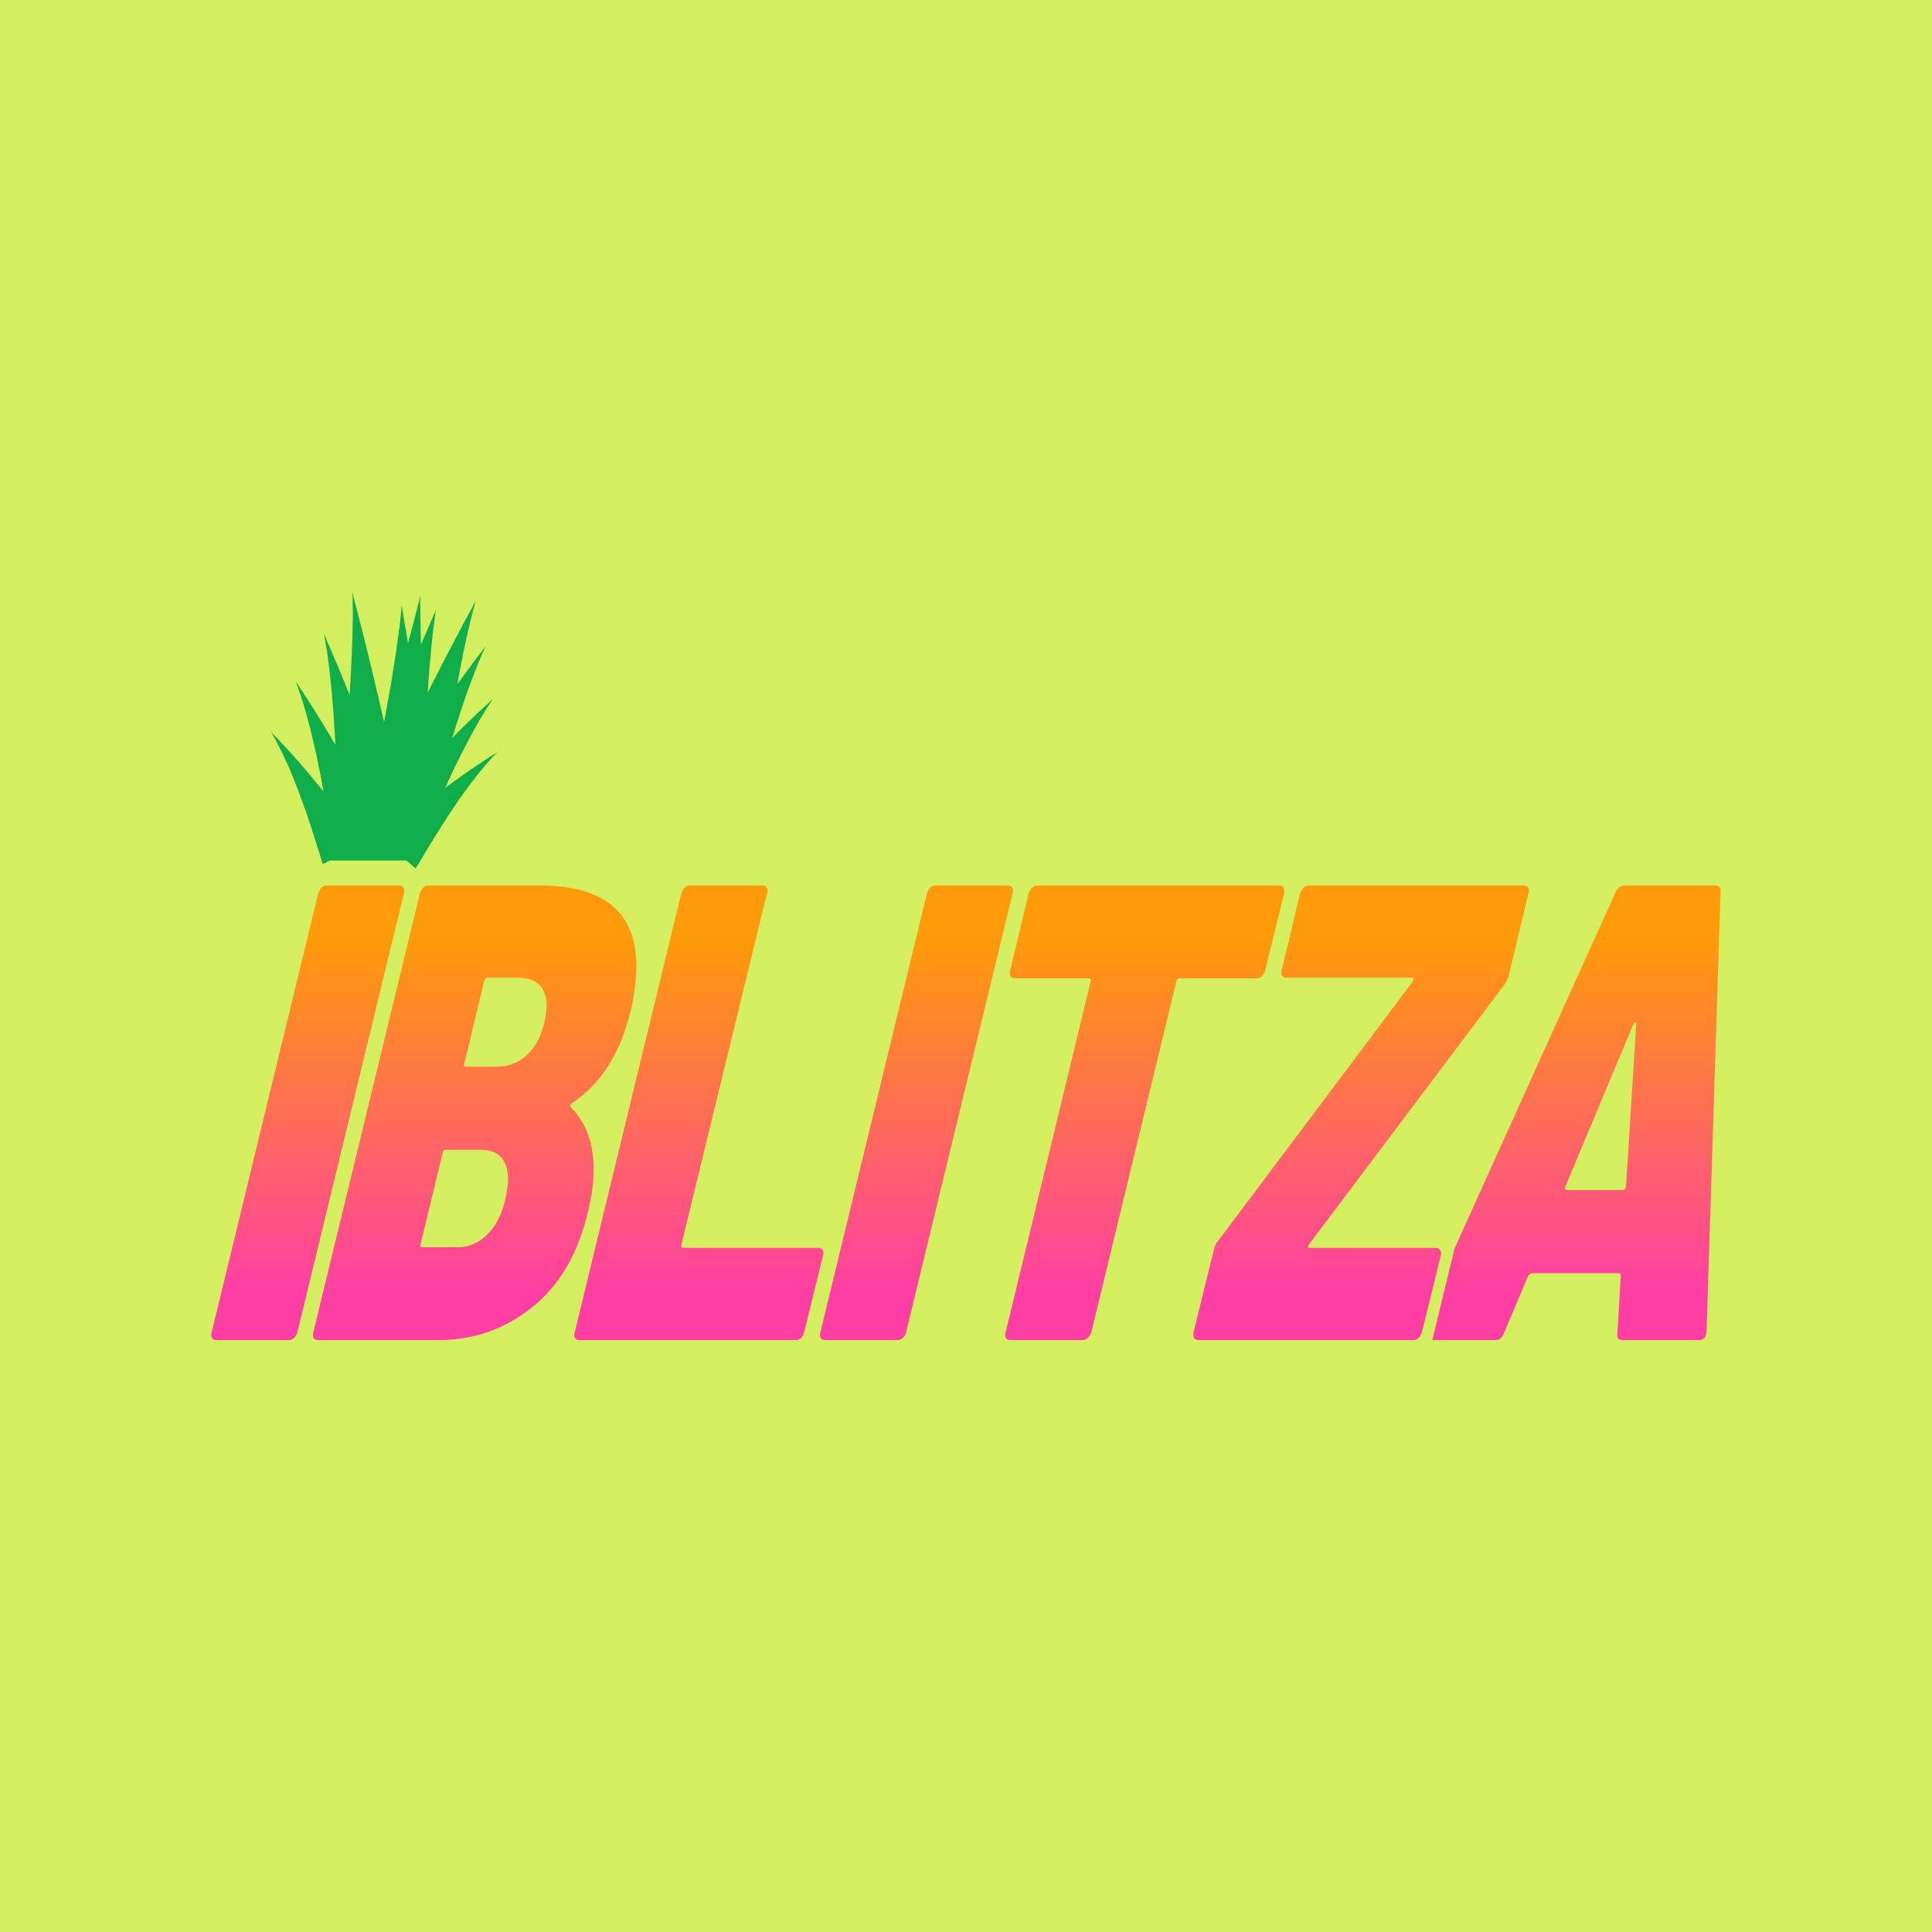
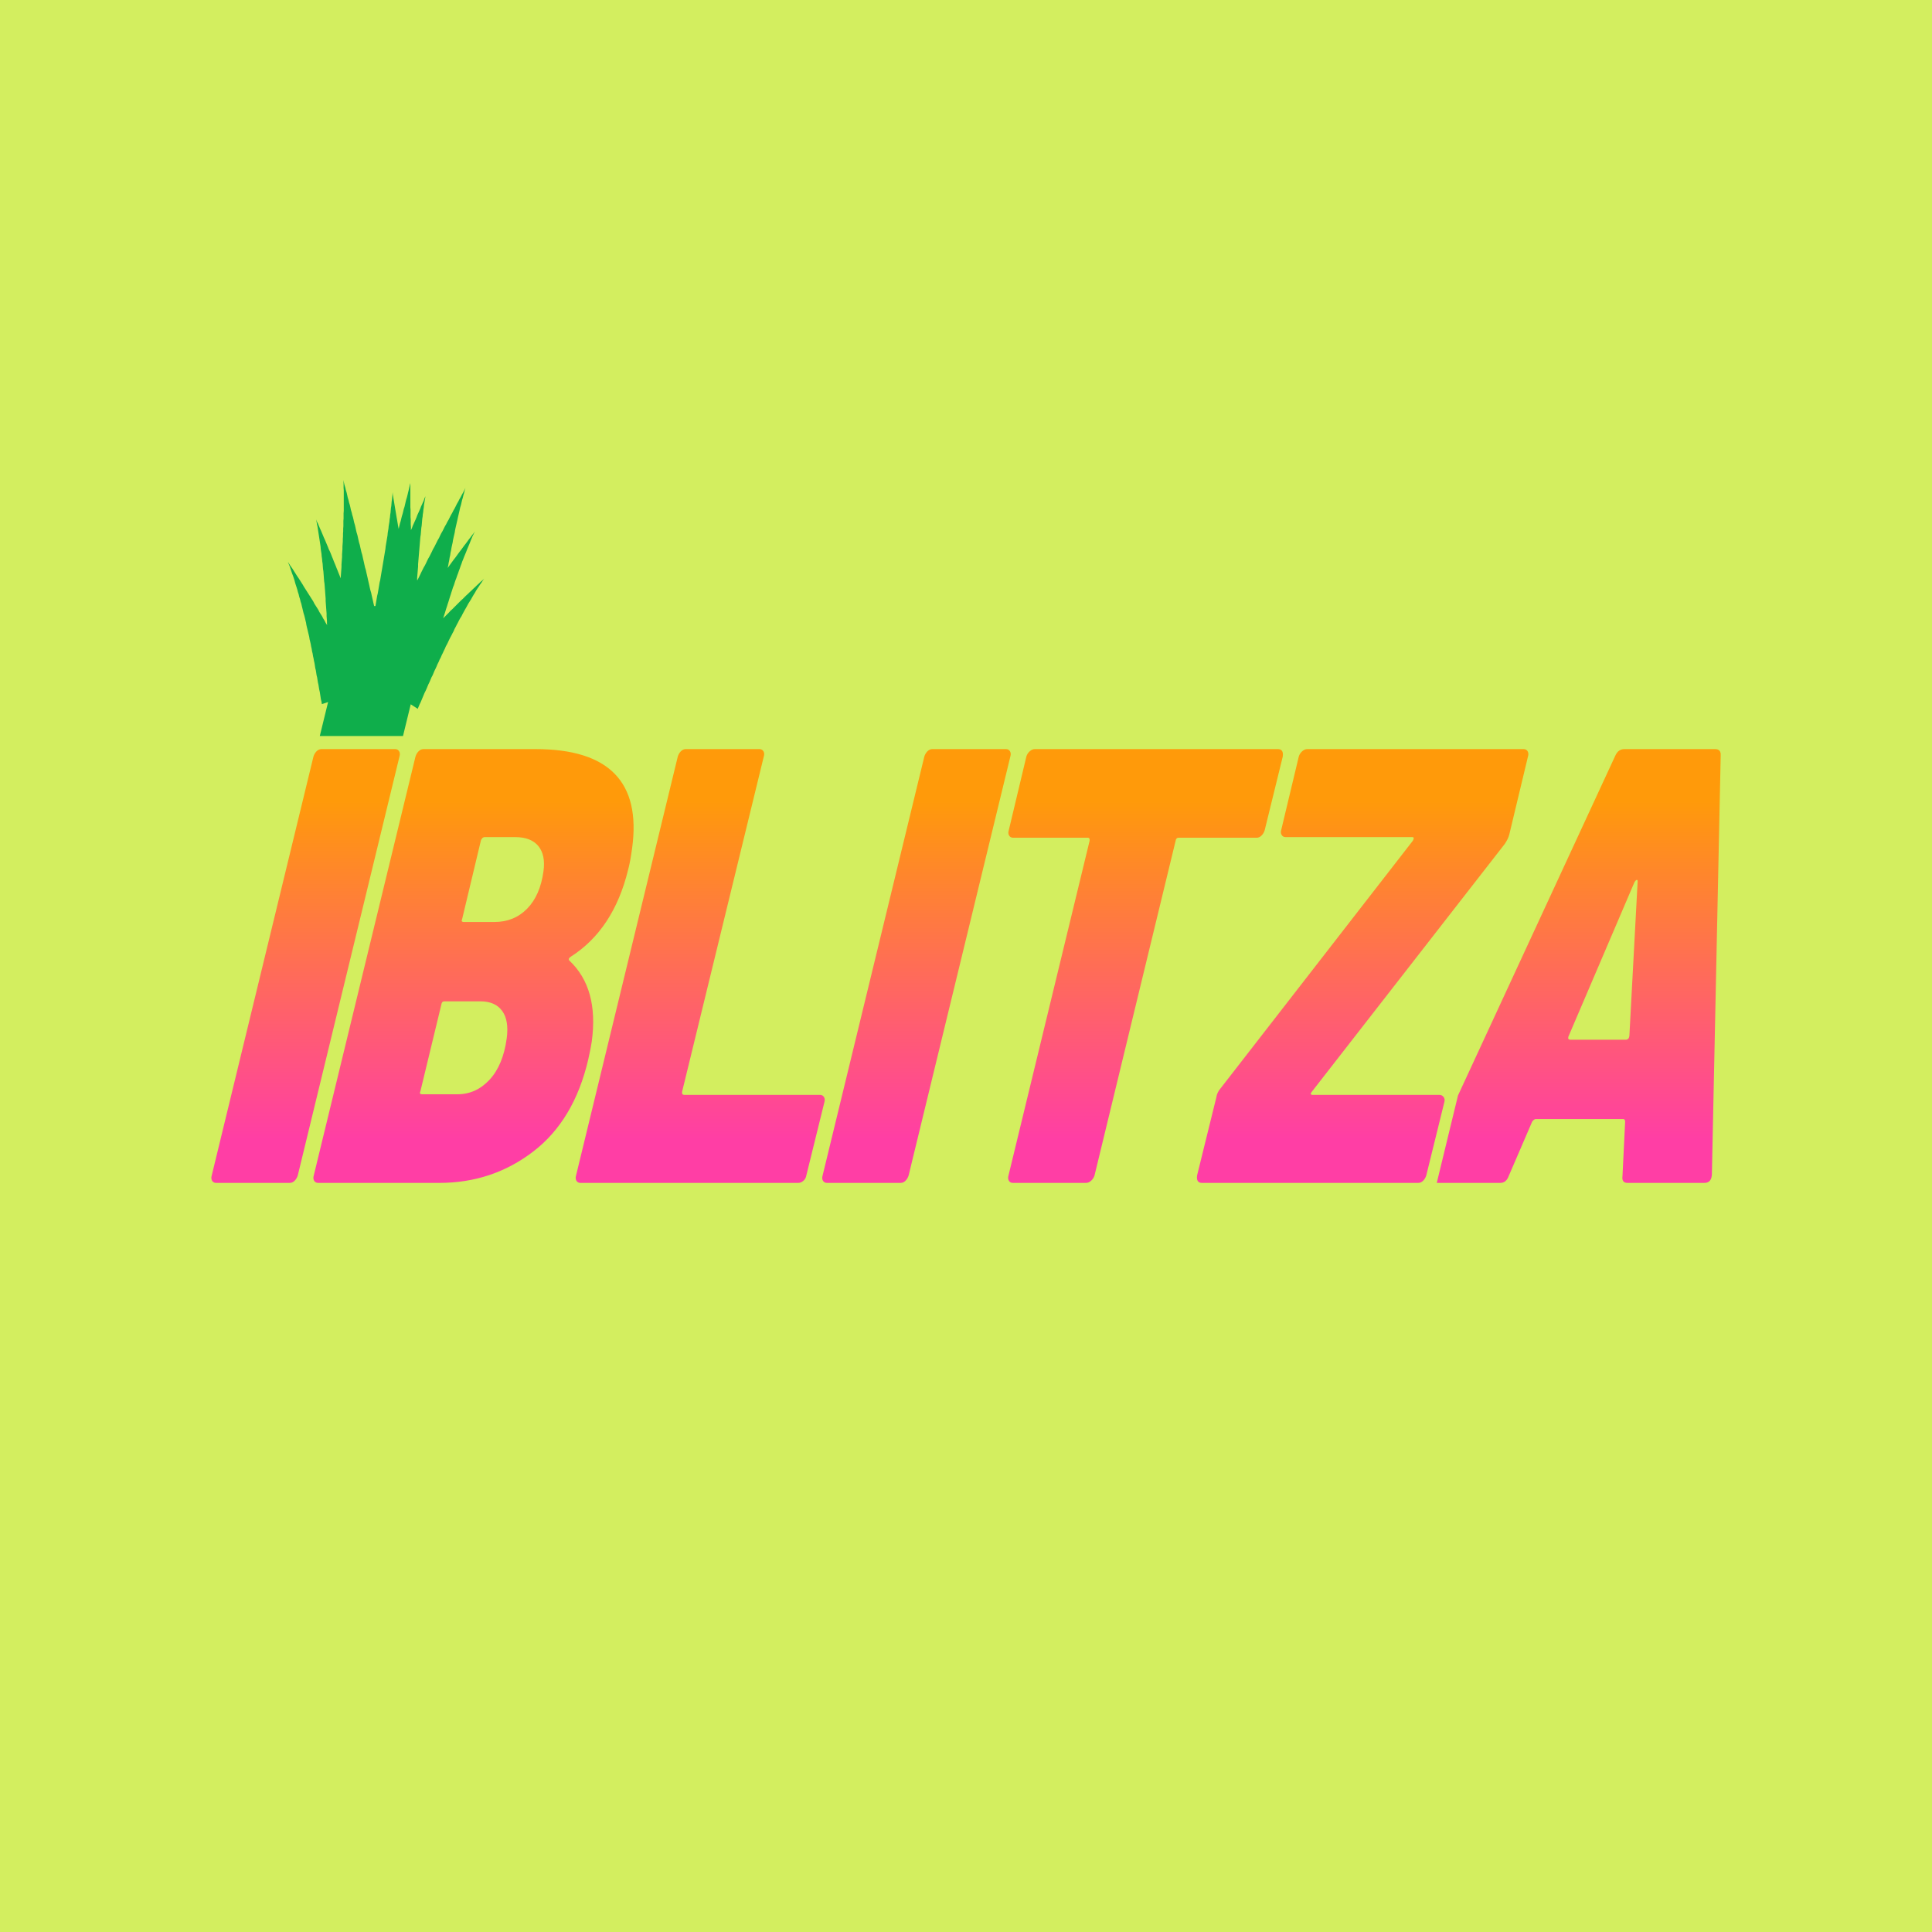
<svg xmlns="http://www.w3.org/2000/svg" viewBox="0 0 1024 1024" width="1024" height="1024">
  <defs>
-     <linearGradient id="sunset" gradientUnits="userSpaceOnUse" x1="0" y1="391.5" x2="0" y2="632.5">
+     <linearGradient id="sunset" gradientUnits="userSpaceOnUse" x1="0" y1="397.0" x2="0" y2="627.0">
      <stop offset="0.12" stop-color="#ff9a0a" />
      <stop offset="0.9" stop-color="#ff3ea5" />
    </linearGradient>
  </defs>
  <rect width="1024" height="1024" fill="#d3ee5f" />
-   <g transform="translate(-2.3 77.8)">
-     <g fill="#0fae4b">
-       <path d="M176.0,378.3 L219.9,378.3 L237.4,306.0 L193.5,306.0Z" />
-       <path d="M173.4,380.2 L173.0,378.9 L172.6,377.7 L172.2,376.5 L171.9,375.3 L171.5,374.1 L171.1,372.9 L170.7,371.7 L170.3,370.5 L170.0,369.3 L169.6,368.1 L169.2,366.9 L168.8,365.7 L168.4,364.5 L168.0,363.3 L167.7,362.1 L167.3,360.9 L166.9,359.7 L166.5,358.5 L166.1,357.3 L165.7,356.1 L165.3,354.9 L164.9,353.7 L164.5,352.5 L164.1,351.3 L163.6,350.2 L163.2,349.0 L162.8,347.8 L162.4,346.6 L161.9,345.4 L161.5,344.3 L161.1,343.1 L160.6,341.9 L160.2,340.7 L159.7,339.6 L159.3,338.4 L158.8,337.2 L158.4,336.1 L157.9,334.9 L157.4,333.8 L156.9,332.6 L156.5,331.4 L156.0,330.3 L155.5,329.1 L155.0,328.0 L154.5,326.8 L153.9,325.7 L153.4,324.6 L152.9,323.4 L152.3,322.3 L151.8,321.1 L151.2,320.0 L150.7,318.9 L150.1,317.8 L149.5,316.6 L149.0,315.5 L148.4,314.4 L147.8,313.3 L147.1,312.2 L146.5,311.1 L145.9,310.0 L145.9,310.0 L146.7,311.0 L147.6,311.9 L148.5,312.8 L149.4,313.7 L150.2,314.6 L151.1,315.5 L152.0,316.5 L152.8,317.4 L153.7,318.3 L154.6,319.3 L155.4,320.2 L156.3,321.1 L157.2,322.1 L158.0,323.0 L158.9,324.0 L159.7,325.0 L160.6,325.9 L161.4,326.9 L162.2,327.9 L163.1,328.8 L163.9,329.8 L164.7,330.8 L165.6,331.8 L166.4,332.7 L167.2,333.7 L168.0,334.7 L168.8,335.7 L169.7,336.7 L170.5,337.7 L171.3,338.7 L172.1,339.7 L172.9,340.7 L173.7,341.7 L174.5,342.7 L175.3,343.7 L176.1,344.7 L176.9,345.7 L177.7,346.8 L178.5,347.8 L179.3,348.8 L180.1,349.8 L180.8,350.8 L181.6,351.8 L182.4,352.9 L183.2,353.9 L184.0,354.9 L184.8,355.9 L185.5,356.9 L186.3,358.0 L187.1,359.0 L187.9,360.0 L188.6,361.0 L189.4,362.0 L190.2,363.1 L190.9,364.1 L191.7,365.1 L192.5,366.1 L193.3,367.1 L194.0,368.1 L194.8,369.2Z M204.4,366.8 L205.4,366.0 L206.4,365.2 L207.3,364.4 L208.3,363.6 L209.3,362.7 L210.3,361.9 L211.3,361.1 L212.3,360.3 L213.3,359.5 L214.3,358.7 L215.3,357.9 L216.3,357.1 L217.3,356.3 L218.3,355.5 L219.3,354.7 L220.3,353.9 L221.3,353.1 L222.3,352.3 L223.3,351.5 L224.3,350.7 L225.3,349.9 L226.3,349.1 L227.3,348.3 L228.3,347.5 L229.3,346.7 L230.3,345.9 L231.4,345.1 L232.4,344.3 L233.4,343.5 L234.4,342.7 L235.4,342.0 L236.5,341.2 L237.5,340.4 L238.5,339.6 L239.5,338.9 L240.6,338.1 L241.6,337.3 L242.6,336.6 L243.7,335.8 L244.7,335.1 L245.8,334.3 L246.8,333.6 L247.9,332.8 L248.9,332.1 L250.0,331.4 L251.0,330.6 L252.1,329.9 L253.1,329.2 L254.2,328.5 L255.2,327.8 L256.3,327.1 L257.4,326.4 L258.4,325.7 L259.5,325.0 L260.6,324.3 L261.6,323.6 L262.7,322.9 L263.8,322.2 L264.8,321.6 L265.9,320.9 L265.9,320.9 L265.0,321.8 L264.1,322.7 L263.3,323.6 L262.4,324.5 L261.6,325.5 L260.7,326.4 L259.9,327.4 L259.1,328.3 L258.3,329.3 L257.5,330.3 L256.7,331.2 L255.9,332.2 L255.1,333.2 L254.3,334.2 L253.6,335.2 L252.8,336.2 L252.0,337.2 L251.3,338.2 L250.5,339.2 L249.8,340.2 L249.1,341.2 L248.3,342.2 L247.6,343.2 L246.9,344.3 L246.1,345.3 L245.4,346.3 L244.7,347.3 L244.0,348.4 L243.3,349.4 L242.6,350.4 L241.9,351.5 L241.2,352.5 L240.5,353.6 L239.8,354.6 L239.1,355.7 L238.5,356.7 L237.8,357.8 L237.1,358.8 L236.4,359.9 L235.8,361.0 L235.1,362.0 L234.4,363.1 L233.7,364.2 L233.1,365.2 L232.4,366.3 L231.8,367.4 L231.1,368.4 L230.4,369.5 L229.8,370.6 L229.1,371.7 L228.5,372.8 L227.8,373.8 L227.2,374.9 L226.5,376.0 L225.9,377.1 L225.2,378.2 L224.6,379.3 L223.9,380.3 L223.3,381.4 L222.6,382.5Z M177.1,360.5 L176.9,359.2 L176.6,357.9 L176.4,356.6 L176.2,355.3 L176.0,354.0 L175.7,352.7 L175.5,351.3 L175.3,350.0 L175.0,348.7 L174.8,347.4 L174.6,346.1 L174.4,344.8 L174.1,343.5 L173.9,342.2 L173.6,340.9 L173.4,339.6 L173.2,338.3 L172.9,337.0 L172.7,335.7 L172.4,334.4 L172.2,333.1 L171.9,331.8 L171.7,330.5 L171.4,329.2 L171.1,327.9 L170.9,326.6 L170.6,325.3 L170.3,324.0 L170.1,322.7 L169.8,321.5 L169.5,320.2 L169.2,318.9 L168.9,317.6 L168.6,316.3 L168.3,315.0 L168.0,313.7 L167.7,312.4 L167.4,311.2 L167.1,309.9 L166.8,308.6 L166.4,307.3 L166.1,306.0 L165.8,304.8 L165.4,303.5 L165.1,302.2 L164.7,300.9 L164.4,299.7 L164.0,298.4 L163.6,297.1 L163.3,295.9 L162.9,294.6 L162.5,293.3 L162.1,292.1 L161.7,290.8 L161.2,289.6 L160.8,288.3 L160.4,287.0 L159.9,285.8 L159.5,284.6 L159.0,283.3 L159.0,283.3 L159.7,284.4 L160.5,285.5 L161.2,286.6 L161.9,287.8 L162.7,288.9 L163.4,290.0 L164.1,291.1 L164.9,292.2 L165.6,293.3 L166.3,294.5 L167.0,295.6 L167.7,296.7 L168.5,297.8 L169.2,299.0 L169.9,300.1 L170.6,301.2 L171.3,302.4 L172.0,303.5 L172.7,304.7 L173.4,305.8 L174.1,307.0 L174.8,308.1 L175.5,309.3 L176.2,310.4 L176.9,311.6 L177.6,312.7 L178.2,313.9 L178.9,315.1 L179.6,316.2 L180.3,317.4 L180.9,318.6 L181.6,319.7 L182.3,320.9 L182.9,322.1 L183.6,323.2 L184.3,324.4 L184.9,325.6 L185.6,326.8 L186.3,327.9 L186.9,329.1 L187.6,330.3 L188.2,331.5 L188.9,332.6 L189.5,333.8 L190.2,335.0 L190.8,336.2 L191.5,337.3 L192.1,338.5 L192.8,339.7 L193.4,340.9 L194.1,342.1 L194.7,343.2 L195.3,344.4 L196.0,345.6 L196.6,346.8 L197.3,347.9 L197.9,349.1 L198.6,350.3 L199.2,351.5 L199.8,352.6Z M207.8,350.1 L208.7,349.1 L209.6,348.1 L210.5,347.1 L211.4,346.1 L212.3,345.1 L213.2,344.1 L214.1,343.1 L215.0,342.1 L215.9,341.1 L216.8,340.1 L217.7,339.2 L218.6,338.2 L219.5,337.2 L220.4,336.2 L221.3,335.2 L222.2,334.2 L223.1,333.2 L224.0,332.2 L225.0,331.2 L225.9,330.2 L226.8,329.3 L227.7,328.3 L228.6,327.3 L229.5,326.3 L230.5,325.3 L231.4,324.3 L232.3,323.4 L233.2,322.4 L234.2,321.4 L235.1,320.4 L236.0,319.5 L237.0,318.5 L237.9,317.5 L238.8,316.6 L239.8,315.6 L240.7,314.6 L241.7,313.7 L242.6,312.7 L243.5,311.8 L244.5,310.8 L245.4,309.9 L246.4,308.9 L247.3,308.0 L248.3,307.0 L249.3,306.1 L250.2,305.1 L251.2,304.2 L252.1,303.3 L253.1,302.4 L254.1,301.4 L255.0,300.5 L256.0,299.6 L257.0,298.7 L258.0,297.8 L258.9,296.9 L259.9,296.0 L260.9,295.1 L261.9,294.2 L262.8,293.3 L263.8,292.3 L263.8,292.3 L263.0,293.4 L262.3,294.5 L261.6,295.6 L260.9,296.7 L260.1,297.9 L259.4,299.0 L258.8,300.1 L258.1,301.2 L257.4,302.4 L256.7,303.5 L256.0,304.7 L255.4,305.8 L254.7,307.0 L254.1,308.1 L253.4,309.3 L252.8,310.4 L252.2,311.6 L251.5,312.7 L250.9,313.9 L250.3,315.1 L249.7,316.2 L249.1,317.4 L248.5,318.6 L247.9,319.8 L247.3,320.9 L246.7,322.1 L246.1,323.3 L245.5,324.5 L244.9,325.7 L244.3,326.9 L243.7,328.0 L243.2,329.2 L242.6,330.4 L242.0,331.6 L241.5,332.8 L240.9,334.0 L240.4,335.2 L239.8,336.4 L239.3,337.6 L238.7,338.8 L238.2,340.0 L237.6,341.2 L237.1,342.4 L236.5,343.6 L236.0,344.8 L235.4,346.0 L234.9,347.3 L234.4,348.5 L233.8,349.7 L233.3,350.9 L232.8,352.1 L232.2,353.3 L231.7,354.6 L231.2,355.8 L230.7,357.0 L230.1,358.2 L229.6,359.4 L229.1,360.7 L228.5,361.9 L228.0,363.1Z M181.0,340.8 L181.0,339.4 L180.9,338.1 L180.9,336.7 L180.8,335.3 L180.8,333.9 L180.7,332.5 L180.7,331.1 L180.6,329.7 L180.5,328.3 L180.5,326.9 L180.4,325.5 L180.4,324.1 L180.3,322.7 L180.2,321.3 L180.2,320.0 L180.1,318.6 L180.0,317.2 L180.0,315.8 L179.9,314.4 L179.8,313.0 L179.8,311.6 L179.7,310.2 L179.6,308.9 L179.5,307.5 L179.4,306.1 L179.3,304.7 L179.3,303.3 L179.2,301.9 L179.1,300.5 L179.0,299.2 L178.9,297.8 L178.8,296.4 L178.6,295.0 L178.5,293.6 L178.4,292.3 L178.3,290.9 L178.2,289.5 L178.0,288.1 L177.9,286.7 L177.8,285.3 L177.6,284.0 L177.5,282.6 L177.3,281.2 L177.2,279.8 L177.0,278.5 L176.9,277.1 L176.7,275.7 L176.5,274.3 L176.3,272.9 L176.2,271.6 L176.0,270.2 L175.8,268.8 L175.6,267.4 L175.4,266.1 L175.1,264.7 L174.9,263.3 L174.7,262.0 L174.4,260.6 L174.2,259.2 L173.9,257.9 L173.9,257.9 L174.4,259.1 L175.0,260.4 L175.5,261.7 L176.1,263.0 L176.6,264.3 L177.2,265.5 L177.7,266.8 L178.3,268.1 L178.8,269.4 L179.4,270.7 L179.9,272.0 L180.5,273.3 L181.0,274.5 L181.6,275.8 L182.1,277.1 L182.6,278.4 L183.2,279.7 L183.7,281.0 L184.2,282.3 L184.8,283.6 L185.3,284.9 L185.8,286.2 L186.3,287.5 L186.9,288.8 L187.4,290.1 L187.9,291.5 L188.4,292.8 L188.9,294.1 L189.4,295.4 L189.9,296.7 L190.4,298.0 L190.9,299.3 L191.4,300.6 L191.9,302.0 L192.4,303.3 L192.9,304.6 L193.4,305.9 L193.9,307.2 L194.4,308.5 L194.9,309.8 L195.4,311.2 L195.9,312.5 L196.4,313.8 L196.9,315.1 L197.4,316.4 L197.9,317.8 L198.4,319.1 L198.9,320.4 L199.3,321.7 L199.8,323.0 L200.3,324.3 L200.8,325.7 L201.3,327.0 L201.8,328.3 L202.2,329.6 L202.7,330.9 L203.2,332.2 L203.7,333.6 L204.2,334.9 L204.7,336.2Z M211.3,333.5 L212.1,332.3 L212.9,331.1 L213.7,330.0 L214.5,328.8 L215.2,327.6 L216.0,326.5 L216.8,325.3 L217.6,324.1 L218.4,323.0 L219.2,321.8 L219.9,320.7 L220.7,319.5 L221.5,318.3 L222.3,317.2 L223.1,316.0 L223.9,314.8 L224.6,313.7 L225.4,312.5 L226.2,311.3 L227.0,310.2 L227.8,309.0 L228.6,307.8 L229.4,306.7 L230.2,305.5 L231.0,304.4 L231.8,303.2 L232.6,302.0 L233.4,300.9 L234.2,299.7 L235.0,298.6 L235.8,297.4 L236.6,296.3 L237.4,295.1 L238.2,294.0 L239.0,292.8 L239.8,291.7 L240.6,290.5 L241.5,289.4 L242.3,288.2 L243.1,287.1 L243.9,285.9 L244.7,284.8 L245.5,283.7 L246.4,282.5 L247.2,281.4 L248.0,280.3 L248.9,279.1 L249.7,278.0 L250.5,276.9 L251.4,275.8 L252.2,274.6 L253.0,273.5 L253.9,272.4 L254.7,271.3 L255.5,270.2 L256.4,269.1 L257.2,268.0 L258.1,266.8 L258.9,265.7 L259.7,264.6 L259.7,264.6 L259.1,265.9 L258.6,267.1 L258.0,268.4 L257.4,269.7 L256.9,271.0 L256.4,272.2 L255.8,273.5 L255.3,274.8 L254.8,276.1 L254.3,277.4 L253.8,278.7 L253.3,280.0 L252.8,281.3 L252.3,282.6 L251.8,283.9 L251.3,285.2 L250.9,286.5 L250.4,287.8 L249.9,289.1 L249.5,290.4 L249.0,291.7 L248.6,293.0 L248.1,294.3 L247.7,295.6 L247.2,297.0 L246.8,298.3 L246.3,299.6 L245.9,300.9 L245.5,302.2 L245.1,303.6 L244.6,304.9 L244.2,306.2 L243.8,307.5 L243.4,308.8 L243.0,310.2 L242.6,311.5 L242.1,312.8 L241.7,314.1 L241.3,315.5 L240.9,316.8 L240.5,318.1 L240.1,319.5 L239.7,320.8 L239.4,322.1 L239.0,323.5 L238.6,324.8 L238.2,326.1 L237.8,327.5 L237.4,328.8 L237.0,330.1 L236.6,331.5 L236.3,332.8 L235.9,334.2 L235.5,335.5 L235.1,336.8 L234.7,338.2 L234.3,339.5 L234.0,340.9 L233.6,342.2 L233.2,343.6Z M185.2,321.3 L185.3,319.9 L185.5,318.5 L185.6,317.0 L185.7,315.6 L185.8,314.2 L185.9,312.8 L186.0,311.3 L186.1,309.9 L186.3,308.5 L186.4,307.1 L186.5,305.7 L186.6,304.2 L186.7,302.8 L186.8,301.4 L186.9,300.0 L187.0,298.6 L187.1,297.1 L187.2,295.7 L187.3,294.3 L187.4,292.9 L187.5,291.5 L187.6,290.0 L187.7,288.6 L187.8,287.2 L187.9,285.8 L188.0,284.4 L188.1,282.9 L188.1,281.5 L188.2,280.1 L188.3,278.7 L188.4,277.3 L188.4,275.8 L188.5,274.4 L188.6,273.0 L188.6,271.6 L188.7,270.2 L188.8,268.7 L188.8,267.3 L188.9,265.9 L188.9,264.5 L189.0,263.0 L189.0,261.6 L189.1,260.2 L189.1,258.8 L189.1,257.4 L189.2,255.9 L189.2,254.5 L189.2,253.1 L189.2,251.7 L189.3,250.3 L189.3,248.8 L189.3,247.4 L189.3,246.0 L189.3,244.6 L189.2,243.1 L189.2,241.7 L189.2,240.3 L189.2,238.9 L189.1,237.5 L189.0,236.0 L189.0,236.0 L189.4,237.4 L189.7,238.8 L190.1,240.2 L190.4,241.6 L190.8,242.9 L191.2,244.3 L191.5,245.7 L191.9,247.1 L192.2,248.5 L192.6,249.8 L192.9,251.2 L193.3,252.6 L193.6,254.0 L194.0,255.4 L194.4,256.8 L194.7,258.2 L195.1,259.6 L195.4,260.9 L195.7,262.3 L196.1,263.7 L196.4,265.1 L196.8,266.5 L197.1,267.9 L197.5,269.3 L197.8,270.7 L198.1,272.1 L198.5,273.5 L198.8,274.9 L199.2,276.3 L199.5,277.7 L199.8,279.1 L200.2,280.5 L200.5,281.8 L200.8,283.2 L201.1,284.6 L201.5,286.0 L201.8,287.4 L202.1,288.8 L202.5,290.2 L202.8,291.6 L203.1,293.0 L203.4,294.4 L203.8,295.8 L204.1,297.2 L204.4,298.6 L204.7,300.0 L205.1,301.4 L205.4,302.8 L205.7,304.2 L206.0,305.6 L206.4,307.0 L206.7,308.4 L207.0,309.8 L207.3,311.2 L207.6,312.6 L208.0,314.0 L208.3,315.4 L208.6,316.8 L208.9,318.2 L209.3,319.6Z M215.2,316.8 L215.8,315.5 L216.5,314.2 L217.1,312.9 L217.8,311.6 L218.4,310.4 L219.0,309.1 L219.7,307.8 L220.3,306.5 L221.0,305.2 L221.6,304.0 L222.3,302.7 L222.9,301.4 L223.6,300.1 L224.2,298.8 L224.8,297.5 L225.5,296.3 L226.1,295.0 L226.8,293.7 L227.4,292.4 L228.1,291.1 L228.7,289.9 L229.4,288.6 L230.0,287.3 L230.7,286.0 L231.3,284.7 L232.0,283.4 L232.6,282.2 L233.3,280.9 L233.9,279.6 L234.6,278.3 L235.2,277.1 L235.9,275.8 L236.5,274.5 L237.2,273.2 L237.9,272.0 L238.5,270.7 L239.2,269.4 L239.8,268.1 L240.5,266.9 L241.2,265.6 L241.8,264.3 L242.5,263.1 L243.2,261.8 L243.8,260.5 L244.5,259.3 L245.2,258.0 L245.8,256.7 L246.5,255.5 L247.2,254.2 L247.8,252.9 L248.5,251.7 L249.2,250.4 L249.9,249.2 L250.5,247.9 L251.2,246.6 L251.9,245.4 L252.6,244.1 L253.2,242.9 L253.9,241.6 L254.5,240.4 L254.5,240.4 L254.1,241.7 L253.8,243.1 L253.4,244.5 L253.0,245.8 L252.7,247.2 L252.3,248.6 L252.0,250.0 L251.6,251.4 L251.3,252.7 L251.0,254.1 L250.7,255.5 L250.3,256.9 L250.0,258.3 L249.7,259.7 L249.4,261.1 L249.1,262.4 L248.8,263.8 L248.5,265.2 L248.2,266.6 L247.9,268.0 L247.6,269.4 L247.4,270.8 L247.1,272.2 L246.8,273.6 L246.5,275.0 L246.3,276.4 L246.0,277.8 L245.7,279.2 L245.5,280.6 L245.2,282.0 L245.0,283.4 L244.7,284.8 L244.4,286.2 L244.2,287.6 L243.9,289.0 L243.7,290.4 L243.4,291.8 L243.2,293.2 L243.0,294.6 L242.7,296.0 L242.5,297.4 L242.2,298.8 L242.0,300.2 L241.8,301.6 L241.5,303.0 L241.3,304.4 L241.1,305.8 L240.8,307.2 L240.6,308.6 L240.4,310.0 L240.2,311.4 L239.9,312.8 L239.7,314.2 L239.5,315.7 L239.2,317.1 L239.0,318.5 L238.8,319.9 L238.6,321.3 L238.4,322.7 L238.1,324.1Z M203.4,317.9 L203.7,316.6 L203.9,315.4 L204.1,314.1 L204.4,312.9 L204.6,311.6 L204.8,310.4 L205.1,309.1 L205.3,307.9 L205.5,306.6 L205.8,305.4 L206.0,304.1 L206.2,302.9 L206.5,301.6 L206.7,300.4 L206.9,299.1 L207.2,297.9 L207.4,296.6 L207.6,295.4 L207.8,294.2 L208.1,292.9 L208.3,291.7 L208.5,290.4 L208.7,289.2 L208.9,287.9 L209.2,286.7 L209.4,285.4 L209.6,284.2 L209.8,282.9 L210.0,281.7 L210.2,280.4 L210.4,279.2 L210.6,277.9 L210.8,276.7 L211.0,275.4 L211.2,274.2 L211.4,272.9 L211.6,271.7 L211.8,270.4 L212.0,269.2 L212.2,267.9 L212.4,266.7 L212.5,265.4 L212.7,264.2 L212.9,262.9 L213.1,261.7 L213.2,260.4 L213.4,259.2 L213.6,257.9 L213.7,256.7 L213.9,255.4 L214.1,254.2 L214.2,252.9 L214.4,251.7 L214.5,250.4 L214.6,249.1 L214.8,247.9 L214.9,246.6 L215.0,245.4 L215.1,244.1 L215.2,242.9 L215.2,242.9 L215.4,244.1 L215.6,245.4 L215.8,246.6 L216.0,247.9 L216.2,249.1 L216.4,250.3 L216.6,251.6 L216.8,252.8 L217.0,254.1 L217.3,255.3 L217.5,256.6 L217.7,257.9 L217.9,259.1 L218.1,260.4 L218.3,261.6 L218.5,262.9 L218.7,264.1 L219.0,265.4 L219.2,266.6 L219.4,267.9 L219.6,269.1 L219.8,270.4 L220.0,271.7 L220.2,272.9 L220.4,274.2 L220.6,275.4 L220.8,276.7 L221.0,277.9 L221.2,279.2 L221.4,280.5 L221.7,281.7 L221.9,283.0 L222.1,284.2 L222.3,285.5 L222.5,286.7 L222.7,288.0 L222.9,289.3 L223.1,290.5 L223.3,291.8 L223.5,293.0 L223.7,294.3 L223.9,295.6 L224.1,296.8 L224.3,298.1 L224.5,299.3 L224.7,300.6 L224.9,301.9 L225.1,303.1 L225.3,304.4 L225.5,305.6 L225.7,306.9 L225.9,308.1 L226.1,309.4 L226.3,310.7 L226.5,311.9 L226.7,313.2 L226.9,314.4 L227.1,315.7 L227.3,316.9 L227.5,318.2Z M203.7,315.4 L204.2,314.2 L204.7,313.0 L205.2,311.8 L205.7,310.7 L206.2,309.5 L206.7,308.3 L207.2,307.1 L207.7,306.0 L208.1,304.8 L208.6,303.6 L209.1,302.4 L209.6,301.3 L210.1,300.1 L210.6,298.9 L211.1,297.7 L211.6,296.6 L212.1,295.4 L212.6,294.2 L213.1,293.0 L213.6,291.9 L214.1,290.7 L214.5,289.5 L215.0,288.3 L215.5,287.1 L216.0,286.0 L216.5,284.8 L217.0,283.6 L217.5,282.4 L218.0,281.3 L218.5,280.1 L219.0,278.9 L219.5,277.8 L220.0,276.6 L220.5,275.4 L221.0,274.2 L221.5,273.1 L222.0,271.9 L222.5,270.7 L223.0,269.5 L223.5,268.4 L224.0,267.2 L224.5,266.0 L225.0,264.9 L225.5,263.7 L226.0,262.5 L226.5,261.4 L227.0,260.2 L227.5,259.0 L228.0,257.9 L228.5,256.7 L229.0,255.5 L229.5,254.4 L230.0,253.2 L230.5,252.0 L231.0,250.9 L231.5,249.7 L232.0,248.5 L232.5,247.4 L233.0,246.2 L233.5,245.0 L233.5,245.0 L233.2,246.3 L233.0,247.5 L232.9,248.8 L232.7,250.0 L232.5,251.3 L232.4,252.5 L232.2,253.8 L232.0,255.0 L231.9,256.3 L231.7,257.6 L231.6,258.8 L231.5,260.1 L231.3,261.3 L231.2,262.6 L231.1,263.8 L230.9,265.1 L230.8,266.4 L230.7,267.6 L230.6,268.9 L230.5,270.1 L230.4,271.4 L230.2,272.7 L230.1,273.9 L230.0,275.2 L229.9,276.4 L229.8,277.7 L229.7,279.0 L229.6,280.2 L229.5,281.5 L229.4,282.7 L229.3,284.0 L229.3,285.3 L229.2,286.5 L229.1,287.8 L229.0,289.0 L228.9,290.3 L228.8,291.6 L228.7,292.8 L228.7,294.1 L228.6,295.4 L228.5,296.6 L228.4,297.9 L228.4,299.2 L228.3,300.4 L228.2,301.7 L228.1,303.0 L228.1,304.2 L228.0,305.5 L227.9,306.8 L227.9,308.0 L227.8,309.3 L227.7,310.6 L227.7,311.8 L227.6,313.1 L227.5,314.4 L227.5,315.6 L227.4,316.9 L227.3,318.2 L227.3,319.4 L227.2,320.7Z M203.5,316.6 L203.9,315.3 L204.3,314.0 L204.6,312.7 L205.0,311.3 L205.4,310.0 L205.8,308.7 L206.1,307.4 L206.5,306.1 L206.9,304.8 L207.3,303.5 L207.7,302.1 L208.0,300.8 L208.4,299.5 L208.8,298.2 L209.1,296.9 L209.5,295.6 L209.9,294.3 L210.3,292.9 L210.6,291.6 L211.0,290.3 L211.4,289.0 L211.7,287.7 L212.1,286.4 L212.5,285.1 L212.9,283.7 L213.2,282.4 L213.6,281.1 L214.0,279.8 L214.3,278.5 L214.7,277.2 L215.1,275.9 L215.4,274.5 L215.8,273.2 L216.1,271.9 L216.5,270.6 L216.9,269.3 L217.2,268.0 L217.6,266.6 L217.9,265.3 L218.3,264.0 L218.7,262.7 L219.0,261.4 L219.4,260.1 L219.7,258.7 L220.1,257.4 L220.4,256.1 L220.8,254.8 L221.1,253.5 L221.5,252.2 L221.8,250.8 L222.2,249.5 L222.5,248.2 L222.8,246.9 L223.2,245.6 L223.5,244.2 L223.8,242.9 L224.2,241.6 L224.5,240.3 L224.8,239.0 L225.1,237.6 L225.1,237.6 L225.1,239.0 L225.0,240.4 L225.0,241.7 L225.0,243.1 L225.1,244.4 L225.1,245.8 L225.1,247.2 L225.1,248.5 L225.1,249.9 L225.1,251.2 L225.2,252.6 L225.2,254.0 L225.2,255.3 L225.2,256.7 L225.3,258.1 L225.3,259.4 L225.3,260.8 L225.4,262.1 L225.4,263.5 L225.4,264.9 L225.5,266.2 L225.5,267.6 L225.6,269.0 L225.6,270.3 L225.6,271.7 L225.7,273.0 L225.7,274.4 L225.8,275.8 L225.8,277.1 L225.9,278.5 L225.9,279.9 L225.9,281.2 L226.0,282.6 L226.0,284.0 L226.1,285.3 L226.1,286.7 L226.2,288.1 L226.2,289.4 L226.3,290.8 L226.3,292.2 L226.4,293.5 L226.4,294.9 L226.5,296.2 L226.5,297.6 L226.6,299.0 L226.6,300.3 L226.7,301.7 L226.7,303.1 L226.8,304.4 L226.9,305.8 L226.9,307.2 L227.0,308.5 L227.0,309.9 L227.1,311.3 L227.1,312.6 L227.2,314.0 L227.2,315.4 L227.3,316.7 L227.4,318.1 L227.4,319.5Z" />
-     </g>
-     <path d="M114.48 628.35 170.98 395.65Q171.50 393.93 172.66 392.73Q173.82 391.52 175.23 391.52H214.17Q215.58 391.52 216.25 392.73Q216.93 393.93 216.40 395.65L159.91 628.35Q159.38 630.07 158.22 631.27Q157.06 632.48 155.65 632.48H116.72Q115.31 632.48 114.63 631.27Q113.96 630.07 114.48 628.35ZM234.66 632.48H170.61Q169.20 632.48 168.52 631.27Q167.85 630.07 168.37 628.35L224.87 395.65Q225.39 393.93 226.55 392.73Q227.71 391.52 229.12 391.52H288.37Q346.50 391.52 338.67 446.60Q337.54 454.52 336.39 458.65Q328.31 491.69 305.56 506.84Q304.00 507.87 304.70 508.90Q320.27 524.39 316.07 554.00Q315.63 557.09 314.08 563.98Q306.18 597.71 284.39 615.09Q262.59 632.48 234.66 632.48ZM258.89 442.12 248.45 485.84Q247.64 487.56 249.33 487.56H265.41Q275.85 487.56 282.83 480.16Q289.81 472.76 291.71 459.33Q292.99 450.38 289.18 445.39Q285.38 440.40 276.91 440.40H260.83Q259.70 440.40 258.89 442.12ZM271.17 552.27Q272.59 542.29 268.97 536.96Q265.36 531.62 257.46 531.62H238.55Q237.14 531.62 236.90 533.34L225.25 581.53Q224.44 583.25 226.13 583.25H244.76Q254.63 583.25 261.85 575.16Q269.06 567.08 271.17 552.27ZM306.91 628.35 363.40 395.65Q363.93 393.93 365.08 392.73Q366.24 391.52 367.65 391.52H406.59Q408.00 391.52 408.68 392.73Q409.35 393.93 408.82 395.65L363.45 581.88Q363.21 583.60 364.62 583.60H436.28Q437.69 583.60 438.37 584.80Q439.04 586.01 438.52 587.73L428.51 628.35Q428.27 630.07 426.97 631.27Q425.67 632.48 424.26 632.48H309.14Q307.73 632.48 307.05 631.27Q306.38 630.07 306.91 628.35ZM437.12 628.35 493.61 395.65Q494.14 393.93 495.30 392.73Q496.46 391.52 497.87 391.52H536.80Q538.22 391.52 538.89 392.73Q539.57 393.93 539.04 395.65L482.54 628.35Q482.02 630.07 480.86 631.27Q479.70 632.48 478.29 632.48H439.35Q437.94 632.48 437.27 631.27Q436.59 630.07 437.12 628.35ZM682.93 395.65 672.88 436.62Q672.35 438.34 671.19 439.54Q670.03 440.75 668.62 440.75H627.43Q626.02 440.75 625.77 442.47L580.73 628.35Q580.20 630.07 578.90 631.27Q577.60 632.48 576.19 632.48H537.54Q536.13 632.48 535.45 631.27Q534.78 630.07 535.30 628.35L580.35 442.47Q580.59 440.75 579.46 440.75H539.96Q538.55 440.75 537.87 439.54Q537.20 438.34 537.73 436.62L547.50 395.65Q548.03 393.93 549.33 392.73Q550.63 391.52 552.04 391.52H680.41Q683.52 391.52 682.93 395.65ZM634.89 628.35 645.57 584.97Q645.97 582.22 648.00 579.81L751.04 442.47Q752.18 440.40 750.77 440.40H683.90Q682.49 440.40 681.81 439.20Q681.14 437.99 681.66 436.27L691.39 395.65Q691.92 393.93 693.21 392.73Q694.51 391.52 695.93 391.52H810.20Q811.61 391.52 812.28 392.73Q812.96 393.93 812.43 395.65L802.03 439.03Q801.41 441.43 799.61 444.19L696.29 581.53Q694.58 583.60 696.56 583.60H763.43Q764.84 583.60 765.65 584.80Q766.47 586.01 765.94 587.73L755.94 628.35Q755.41 630.07 754.25 631.27Q753.09 632.48 751.68 632.48H637.41Q634.31 632.48 634.89 628.35ZM859.57 628.69Q859.30 630.61 859.96 631.55Q860.61 632.48 862.14 632.48H902.77Q906.15 632.48 906.69 628.69L906.79 628.00L914.24 394.96Q914.33 393.39 913.74 392.54Q913.03 391.52 911.34 391.52H863.38Q860.27 391.52 858.66 394.96L773.22 583.94L761.44 632.48L794.99 632.48Q798.09 632.48 799.48 628.69L812.25 598.40Q813.29 597.02 814.13 597.02H860.41Q861.25 597.02 861.34 598.40ZM833.09 552.96Q832.17 552.96 831.91 552.45Q831.69 552.03 831.93 551.24L867.81 465.53Q868.57 464.15 869.14 464.15Q869.27 464.15 869.36 464.23Q869.65 464.47 869.50 465.53L864.14 550.90Q863.85 552.96 862.16 552.96Z" fill="url(#sunset)" />
+   <g transform="translate(-0.8 0.0)">
+     <path d="M170.3 390.1 174.7 372.1 171.4 373.2 171.2 371.9 170.9 370.7 170.7 369.4 170.5 368.1 170.3 366.8 170.0 365.5 169.8 364.3 169.6 363.0 169.3 361.7 169.1 360.4 168.9 359.1 168.6 357.9 168.4 356.6 168.2 355.3 167.9 354.1 167.7 352.8 167.5 351.5 167.2 350.2 167.0 349.0 166.7 347.7 166.5 346.4 166.2 345.2 166.0 343.9 165.7 342.6 165.5 341.4 165.2 340.1 164.9 338.9 164.7 337.6 164.4 336.3 164.1 335.1 163.8 333.8 163.5 332.6 163.2 331.3 163.0 330.0 162.7 328.8 162.4 327.5 162.1 326.3 161.7 325.0 161.4 323.8 161.1 322.5 160.8 321.3 160.5 320.0 160.1 318.8 159.8 317.5 159.4 316.3 159.1 315.0 158.7 313.8 158.4 312.6 158.0 311.3 157.6 310.1 157.2 308.8 156.9 307.6 156.5 306.4 156.1 305.2 155.6 303.9 155.2 302.7 154.8 301.5 154.4 300.3 153.9 299.1 153.4 297.8 154.1 298.9 154.8 300.0 155.6 301.1 156.3 302.2 157.0 303.3 158.4 305.5 159.1 306.5 160.5 308.7 161.2 309.8 161.9 311.0 162.6 312.1 163.3 313.2 164.0 314.3 165.4 316.5 166.1 317.6 166.8 318.7 167.4 319.9 168.1 321.0 169.5 323.2 170.1 324.4 171.5 326.6 172.1 327.8 172.8 328.9 173.4 330.1 174.1 331.2 174.2 331.3 174.1 330.5V329.2L174.0 327.9L173.9 326.6V325.2L173.8 323.9L173.7 322.6L173.6 321.3L173.5 319.9L173.4 318.6V317.3L173.3 316.0L173.2 314.7L173.1 313.3L172.9 310.7L172.8 309.4L172.6 308.1L172.5 306.8L172.4 305.4L172.3 304.1L172.2 302.8L172.0 301.5L171.9 300.2L171.8 298.8L171.6 297.5L171.5 296.2L171.3 294.9L171.2 293.6L171.0 292.3L170.8 291.0L170.7 289.6L170.5 288.3L170.1 285.7L169.9 284.4L169.7 283.1L169.5 281.8L169.1 279.2L168.8 277.9L168.6 276.6L168.3 275.3L168.8 276.5L169.4 277.7L169.9 278.9L170.4 280.1L171.0 281.4L171.5 282.6L172.0 283.8L172.5 285.0L173.1 286.3L174.1 288.7L174.6 289.9L175.1 291.2L175.7 292.4L176.2 293.6L176.7 294.9L177.2 296.1L177.7 297.4L178.2 298.6L178.7 299.8L179.2 301.1L179.7 302.3L180.2 303.6L180.7 304.8L181.2 306.1L181.4 306.5L181.4 306.0L181.6 303.2L181.7 301.9L181.8 300.5V299.2L181.9 297.8L182.0 296.5L182.1 295.1V293.8L182.2 292.4L182.3 291.0V289.7L182.4 288.3L182.5 287.0V285.6L182.6 284.3V282.9L182.7 281.6V280.2L182.8 278.9V276.1L182.9 274.8V272.1L183.0 270.7V259.9L182.9 258.5V255.8L182.8 254.4L183.1 255.8L183.4 257.1L183.8 258.4L184.1 259.7L184.5 261.0L184.8 262.3L185.1 263.7L185.5 265.0L185.8 266.3L186.2 267.6L186.5 268.9L186.8 270.3L187.2 271.6L187.5 272.9L187.9 274.2L188.2 275.5L188.5 276.9L188.9 278.2L189.2 279.5L189.5 280.9L189.8 282.2L190.2 283.5L190.5 284.8L190.8 286.2L191.1 287.5L191.5 288.8L191.8 290.2L192.1 291.5L192.4 292.8L192.8 294.1L193.1 295.5L193.4 296.8L193.7 298.1L194.0 299.5L194.3 300.8L194.7 302.1L195.0 303.5L195.3 304.8L195.6 306.1L195.9 307.5L196.2 308.8L196.5 310.1L196.8 311.5L197.1 312.8L197.5 314.1L197.8 315.5L198.1 316.8L198.4 318.1L198.7 319.5L199.0 320.8L199.1 321.2H199.8L199.9 320.6L200.1 319.4L200.3 318.2L200.7 315.8L201.0 314.6L201.2 313.5L201.4 312.3L201.6 311.1L201.8 309.9L202.0 308.7L202.3 307.5L202.5 306.3L202.7 305.1L202.9 303.9L203.1 302.7L203.3 301.6L203.5 300.4L203.7 299.2L203.9 298.0L204.1 296.8L204.3 295.6L204.5 294.4L204.7 293.2L204.9 292.0L205.1 290.8L205.2 289.7L205.4 288.5L205.6 287.3L205.8 286.1L206.0 284.9L206.2 283.7L206.3 282.5L206.5 281.3L206.7 280.1L206.8 278.9L207.0 277.7L207.2 276.5L207.3 275.3L207.5 274.1L207.6 272.9L207.8 271.7L207.9 270.5L208.0 269.3L208.2 268.1L208.3 266.9L208.4 265.7L208.6 264.5L208.7 263.3L208.8 262.1L208.9 260.9L209.0 262.1L209.2 263.3L209.4 264.5L209.6 265.7L209.8 266.9L210.0 268.1L210.2 269.3L210.4 270.5L210.6 271.7L210.8 272.9L211.0 274.1L211.2 275.2L211.4 276.4L211.6 277.6L211.8 278.8L212.1 280.3L212.2 279.9L212.5 278.6L212.8 277.4L213.2 276.1L213.5 274.8L213.8 273.6L214.2 272.3L214.5 271.1L214.8 269.8L215.2 268.6L215.5 267.3L215.8 266.0L216.1 264.8L216.5 263.5L216.8 262.3L217.1 261.0L217.4 259.8L218.0 257.2L218.3 256.0V268.9L218.4 270.2V274.1L218.5 275.4V278.0L218.6 279.3V281.0L218.7 280.8L219.2 279.7L219.6 278.6L221.1 275.3L221.6 274.1L222.0 273.0L223.0 270.8L223.5 269.7L223.9 268.6L225.4 265.3L225.8 264.1L226.3 263.0L226.1 264.2L225.9 265.4L225.7 266.6L225.5 267.8L225.4 269.0L225.2 270.2L225.1 271.4L224.9 272.6L224.8 273.8L224.6 275.0L224.5 276.2L224.4 277.4L224.3 278.6L224.1 279.8L223.9 282.2L223.8 283.4L223.6 284.6L223.5 285.8L223.4 287.0L223.3 288.2L223.2 289.4L223.1 290.6L223.0 291.8L222.9 293.0L222.8 294.2L222.7 295.4L222.6 296.6L222.5 297.8L222.4 299.0V300.2L222.3 301.4L222.2 302.6L222.1 303.8L221.9 306.2V307.4L221.9 307.7L222.3 307.0L222.9 305.8L223.5 304.6L224.1 303.3L225.3 300.9L226.0 299.7L226.6 298.5L227.2 297.2L227.8 296.0L228.5 294.8L229.1 293.6L229.7 292.4L230.3 291.1L231.0 289.9L231.6 288.7L232.2 287.5L232.8 286.3L233.5 285.1L234.1 283.8L234.7 282.6L235.4 281.4L236.0 280.2L236.6 279.0L237.3 277.8L237.9 276.6L238.6 275.4L239.8 273.0L240.5 271.8L241.1 270.6L241.8 269.4L243.0 267.0L243.7 265.8L244.3 264.6L245.0 263.4L245.6 262.2L246.3 261.0L246.9 259.8L247.5 258.6L247.1 259.9L246.8 261.2L246.4 262.5L246.1 263.8L245.7 265.1L245.4 266.4L245.1 267.7L244.7 269.0L244.4 270.4L244.1 271.7L243.5 274.3L243.2 275.7L242.9 277.0L242.6 278.3L242.3 279.6L242.0 281.0L241.8 282.3L241.5 283.6L241.2 284.9L240.9 286.3L240.7 287.6L240.4 288.9L240.1 290.3L239.9 291.6L239.6 292.9L239.4 294.3L239.1 295.6L238.9 296.9L238.6 298.3L238.4 299.6L238.1 300.9L238.1 301.0L238.1 301.0L238.9 299.9L239.7 298.8L240.5 297.7L241.3 296.6L242.1 295.6L242.9 294.5L244.5 292.3L245.3 291.3L246.1 290.2L246.9 289.1L247.7 288.1L249.3 285.9L250.1 284.9L250.9 283.8L251.7 282.8L252.5 281.7L251.9 282.9L251.3 284.1L250.8 285.3L250.3 286.5L249.8 287.8L248.8 290.2L248.3 291.4L247.8 292.7L247.3 293.9L246.8 295.1L246.3 296.4L245.8 297.6L245.4 298.8L244.9 300.1L244.5 301.3L244.0 302.6L243.6 303.8L243.1 305.1L242.7 306.3L242.2 307.6L241.8 308.8L241.4 310.1L240.9 311.3L240.5 312.6L240.1 313.8L239.7 315.1L239.3 316.3L238.9 317.6L238.5 318.9L238.1 320.1L237.7 321.4L237.3 322.6L236.9 323.9L236.5 325.2L236.1 326.4L235.7 327.7L237.7 325.7L238.6 324.8L239.5 323.8L240.5 322.9L241.4 322.0L242.3 321.1L244.2 319.2L245.1 318.3L246.1 317.4L247.9 315.6L248.9 314.7L249.8 313.8L250.8 312.9L251.7 312.0L252.7 311.1L253.6 310.2L254.6 309.3L255.5 308.4L256.5 307.6L257.4 306.7L256.7 307.7L256.0 308.8L255.2 309.9L254.5 311.0L253.8 312.0L253.1 313.1L252.5 314.2L251.8 315.3L251.1 316.5L250.5 317.6L249.8 318.7L249.1 319.8L247.9 322.0L247.2 323.2L246.6 324.3L246.0 325.4L245.4 326.6L244.7 327.7L244.1 328.8L243.5 330.0L242.9 331.1L242.3 332.3L241.7 333.4L241.2 334.6L240.6 335.7L240.0 336.9L239.4 338.0L238.8 339.2L238.3 340.3L237.7 341.5L237.1 342.6L236.6 343.8L236.0 345.0L235.5 346.1L234.9 347.3L234.4 348.5L233.8 349.6L233.3 350.8L232.7 352.0L232.2 353.2L231.7 354.3L231.1 355.5L230.6 356.7L230.1 357.9L229.5 359.0L229.0 360.2L228.5 361.4L227.9 362.6L227.4 363.8L226.9 365.0L226.4 366.1L225.8 367.3L224.8 369.7L224.3 370.9L223.8 372.1L223.2 373.3L222.2 375.7L218.5 373.3L214.4 390.1Z" fill="#0fae4b" />
+     <path d="M113.03 623.01 166.94 400.99Q167.45 399.34 168.59 398.19Q169.74 397.04 171.16 397.04H210.23Q211.65 397.04 212.34 398.19Q213.03 399.34 212.52 400.99L158.62 623.01Q158.11 624.66 156.96 625.81Q155.81 626.96 154.40 626.96H115.33Q113.91 626.96 113.22 625.81Q112.53 624.66 113.03 623.01ZM233.68 626.96H169.41Q167.99 626.96 167.30 625.81Q166.61 624.66 167.11 623.01L221.02 400.99Q221.53 399.34 222.67 398.19Q223.82 397.04 225.24 397.04H284.70Q343.03 397.04 335.83 449.60Q334.80 457.15 333.69 461.09Q325.97 492.62 303.33 507.07Q301.77 508.06 302.49 509.04Q318.30 523.82 314.44 552.07Q314.03 555.03 312.57 561.60Q305.04 593.78 283.38 610.37Q261.71 626.96 233.68 626.96ZM255.72 445.33 245.76 487.04Q244.97 488.68 246.67 488.68H262.81Q273.28 488.68 280.20 481.62Q287.11 474.56 288.86 461.75Q290.03 453.21 286.15 448.45Q282.28 443.68 273.78 443.68H257.64Q256.51 443.68 255.72 445.33ZM269.36 550.43Q270.66 540.90 266.97 535.81Q263.28 530.72 255.35 530.72H236.38Q234.96 530.72 234.74 532.36L223.63 578.35Q222.84 579.99 224.54 579.99H243.22Q253.13 579.99 260.28 572.27Q267.42 564.55 269.36 550.43ZM306.13 623.01 360.04 400.99Q360.55 399.34 361.69 398.19Q362.84 397.04 364.26 397.04H403.33Q404.75 397.04 405.44 398.19Q406.13 399.34 405.62 400.99L362.32 578.67Q362.10 580.32 363.51 580.32H435.43Q436.85 580.32 437.54 581.47Q438.23 582.62 437.72 584.26L428.17 623.01Q427.94 624.66 426.65 625.81Q425.36 626.96 423.95 626.96H308.42Q307.01 626.96 306.32 625.81Q305.63 624.66 306.13 623.01ZM436.81 623.01 490.71 400.99Q491.22 399.34 492.37 398.19Q493.52 397.04 494.93 397.04H534.00Q535.42 397.04 536.11 398.19Q536.80 399.34 536.30 400.99L482.39 623.01Q481.88 624.66 480.74 625.81Q479.59 626.96 478.17 626.96H439.10Q437.68 626.96 436.99 625.81Q436.30 624.66 436.81 623.01ZM680.69 400.99 671.10 440.07Q670.59 441.71 669.44 442.86Q668.29 444.01 666.87 444.01H625.54Q624.12 444.01 623.90 445.65L580.92 623.01Q580.41 624.66 579.12 625.81Q577.83 626.96 576.42 626.96H537.63Q536.21 626.96 535.52 625.81Q534.83 624.66 535.33 623.01L578.31 445.65Q578.53 444.01 577.40 444.01H537.76Q536.35 444.01 535.65 442.86Q534.96 441.71 535.47 440.07L544.79 400.99Q545.29 399.34 546.58 398.19Q547.87 397.04 549.29 397.04H678.12Q681.23 397.04 680.69 400.99ZM635.28 623.01 645.48 581.63Q645.83 579.00 647.85 576.70L749.60 445.65Q750.72 443.68 749.31 443.68H682.20Q680.79 443.68 680.10 442.53Q679.40 441.38 679.91 439.74L689.18 400.99Q689.69 399.34 690.98 398.19Q692.27 397.04 693.69 397.04H808.36Q809.77 397.04 810.47 398.19Q811.16 399.34 810.65 400.99L800.74 442.37Q800.14 444.67 798.36 447.30L696.32 578.35Q694.64 580.32 696.62 580.32H763.73Q765.14 580.32 765.97 581.47Q766.81 582.62 766.30 584.26L756.75 623.01Q756.24 624.66 755.09 625.81Q753.94 626.96 752.53 626.96H637.85Q634.74 626.96 635.28 623.01ZM860.75 623.34Q860.50 625.17 861.17 626.07Q861.83 626.96 863.37 626.96H904.14Q907.54 626.96 908.04 623.34L908.13 622.69L912.81 400.33Q912.89 398.83 912.28 398.02Q911.56 397.04 909.86 397.04H861.73Q858.61 397.04 857.03 400.33L773.56 580.64L762.32 626.96L795.98 626.96Q799.10 626.96 800.44 623.34L812.90 594.44Q813.92 593.13 814.77 593.13H861.21Q862.06 593.13 862.16 594.44ZM833.27 551.08Q832.35 551.08 832.08 550.60Q831.85 550.19 832.08 549.44L867.06 467.66Q867.81 466.35 868.38 466.35Q868.51 466.35 868.60 466.42Q868.90 466.65 868.76 467.66L864.40 549.11Q864.13 551.08 862.44 551.08Z" fill="url(#sunset)" />
  </g>
</svg>
